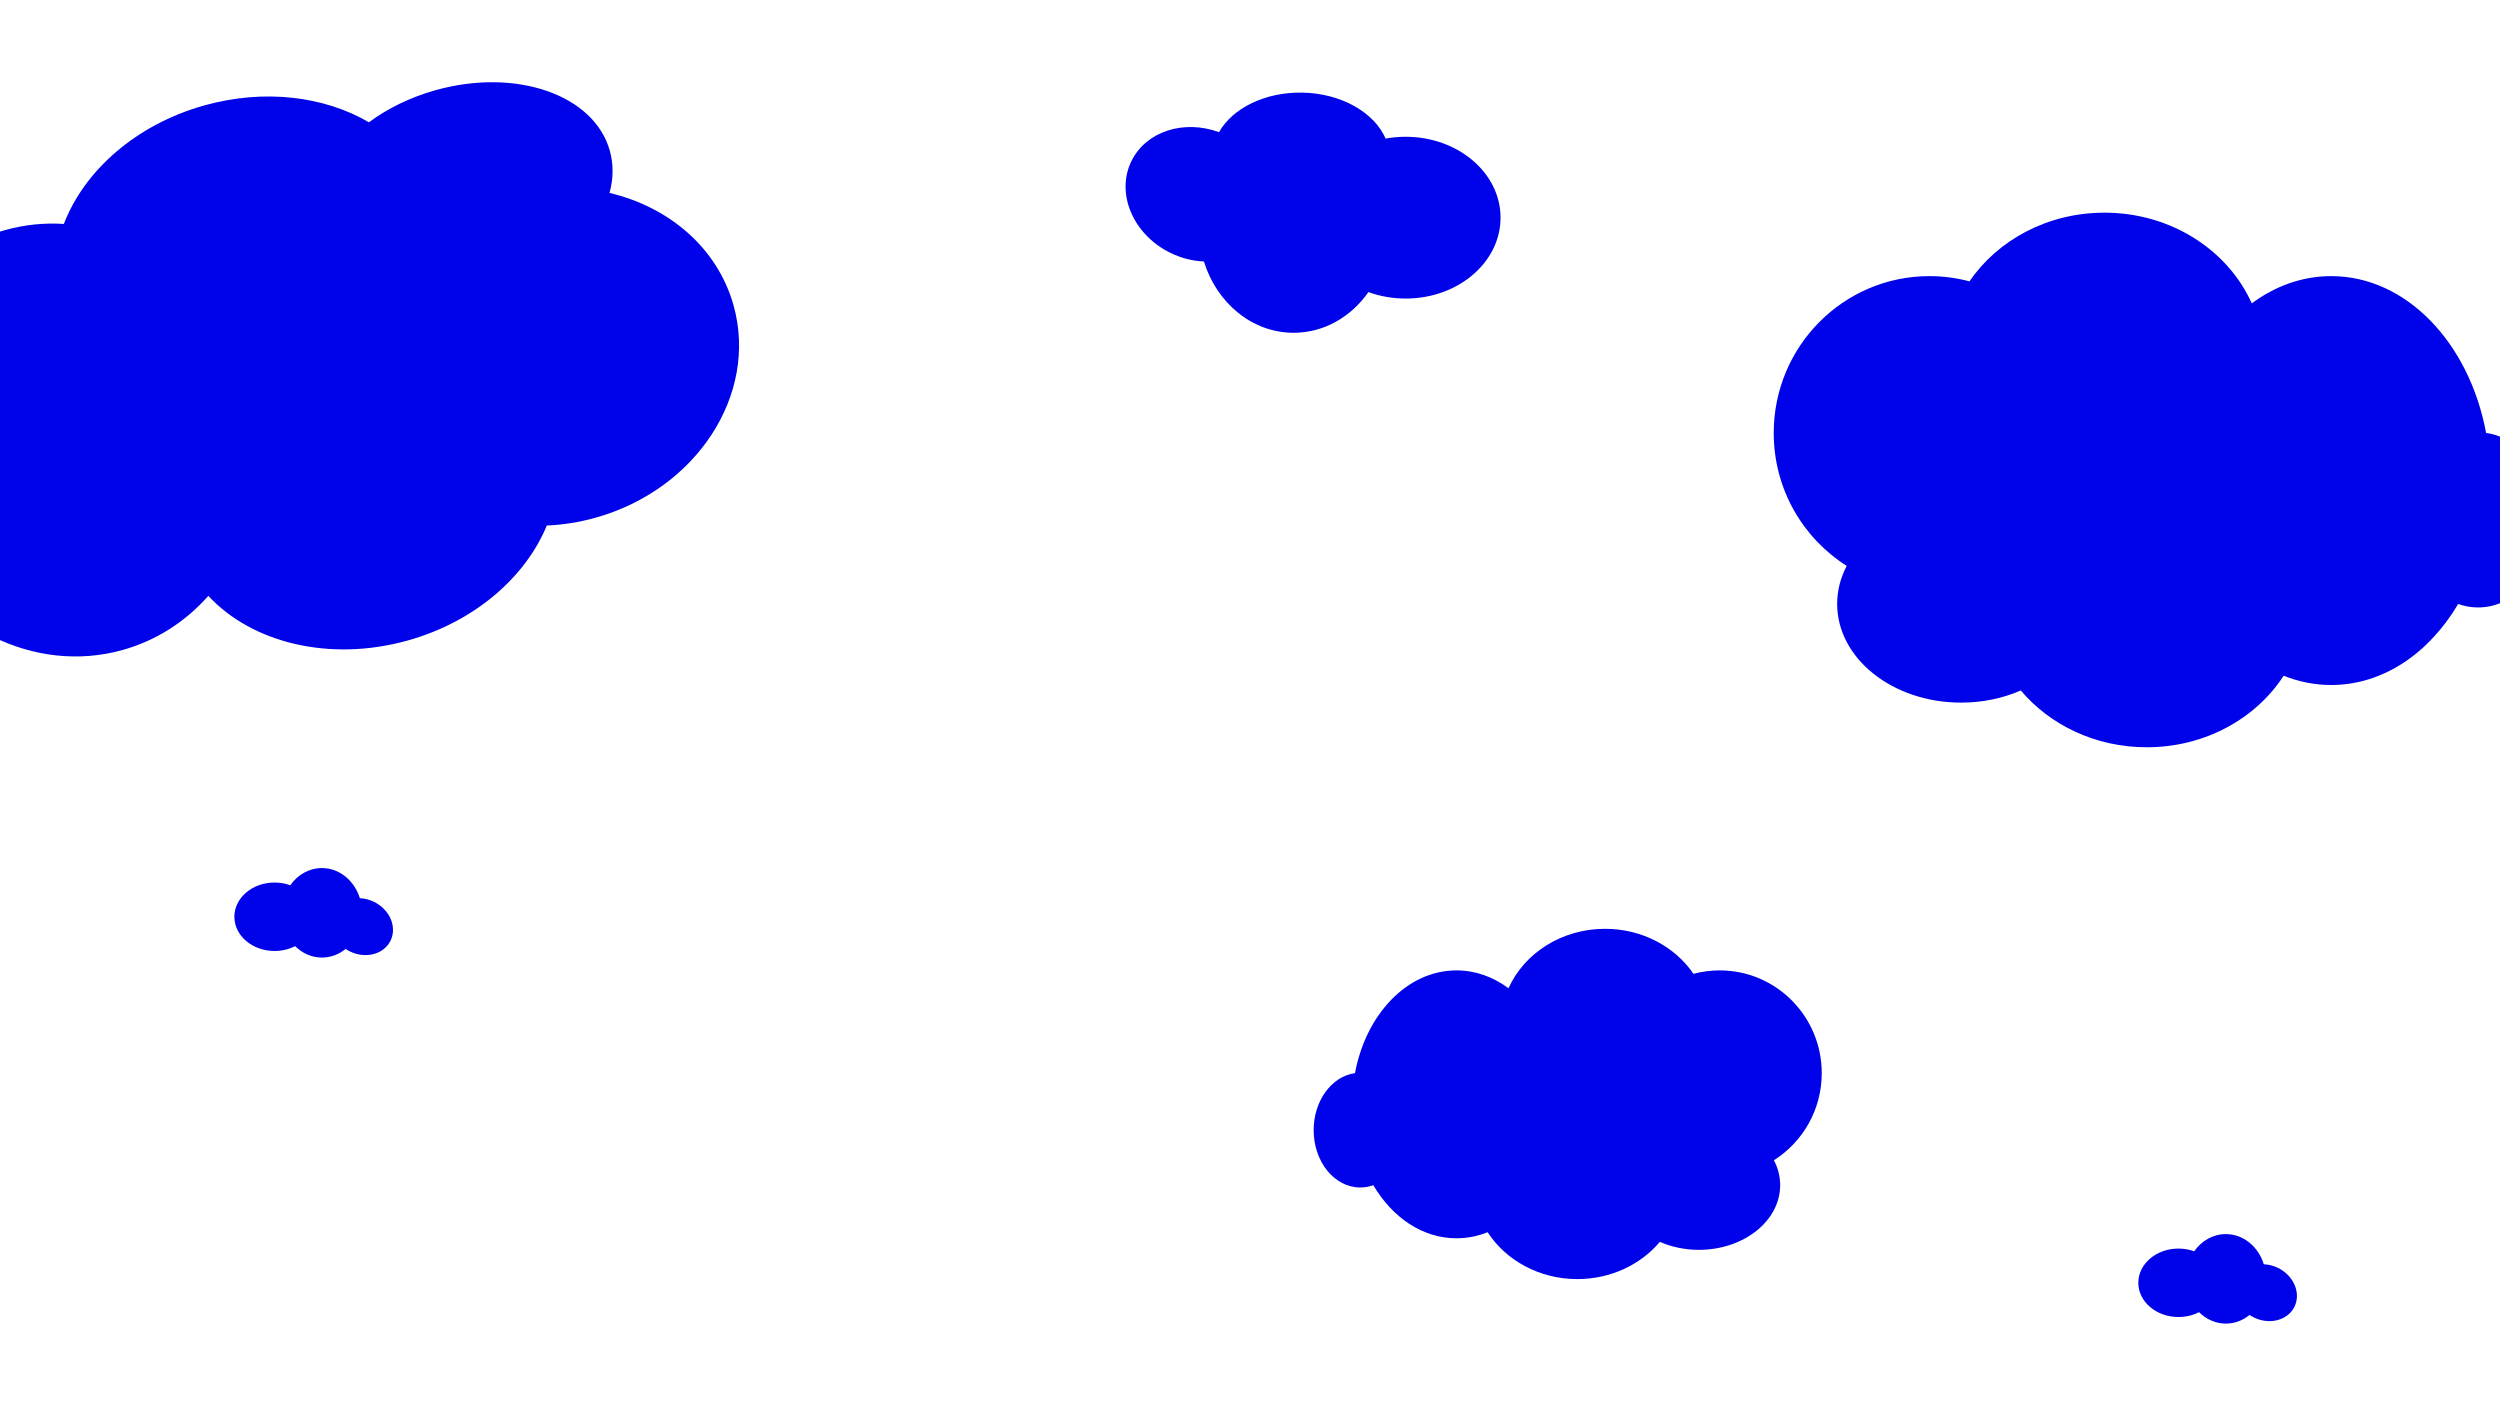
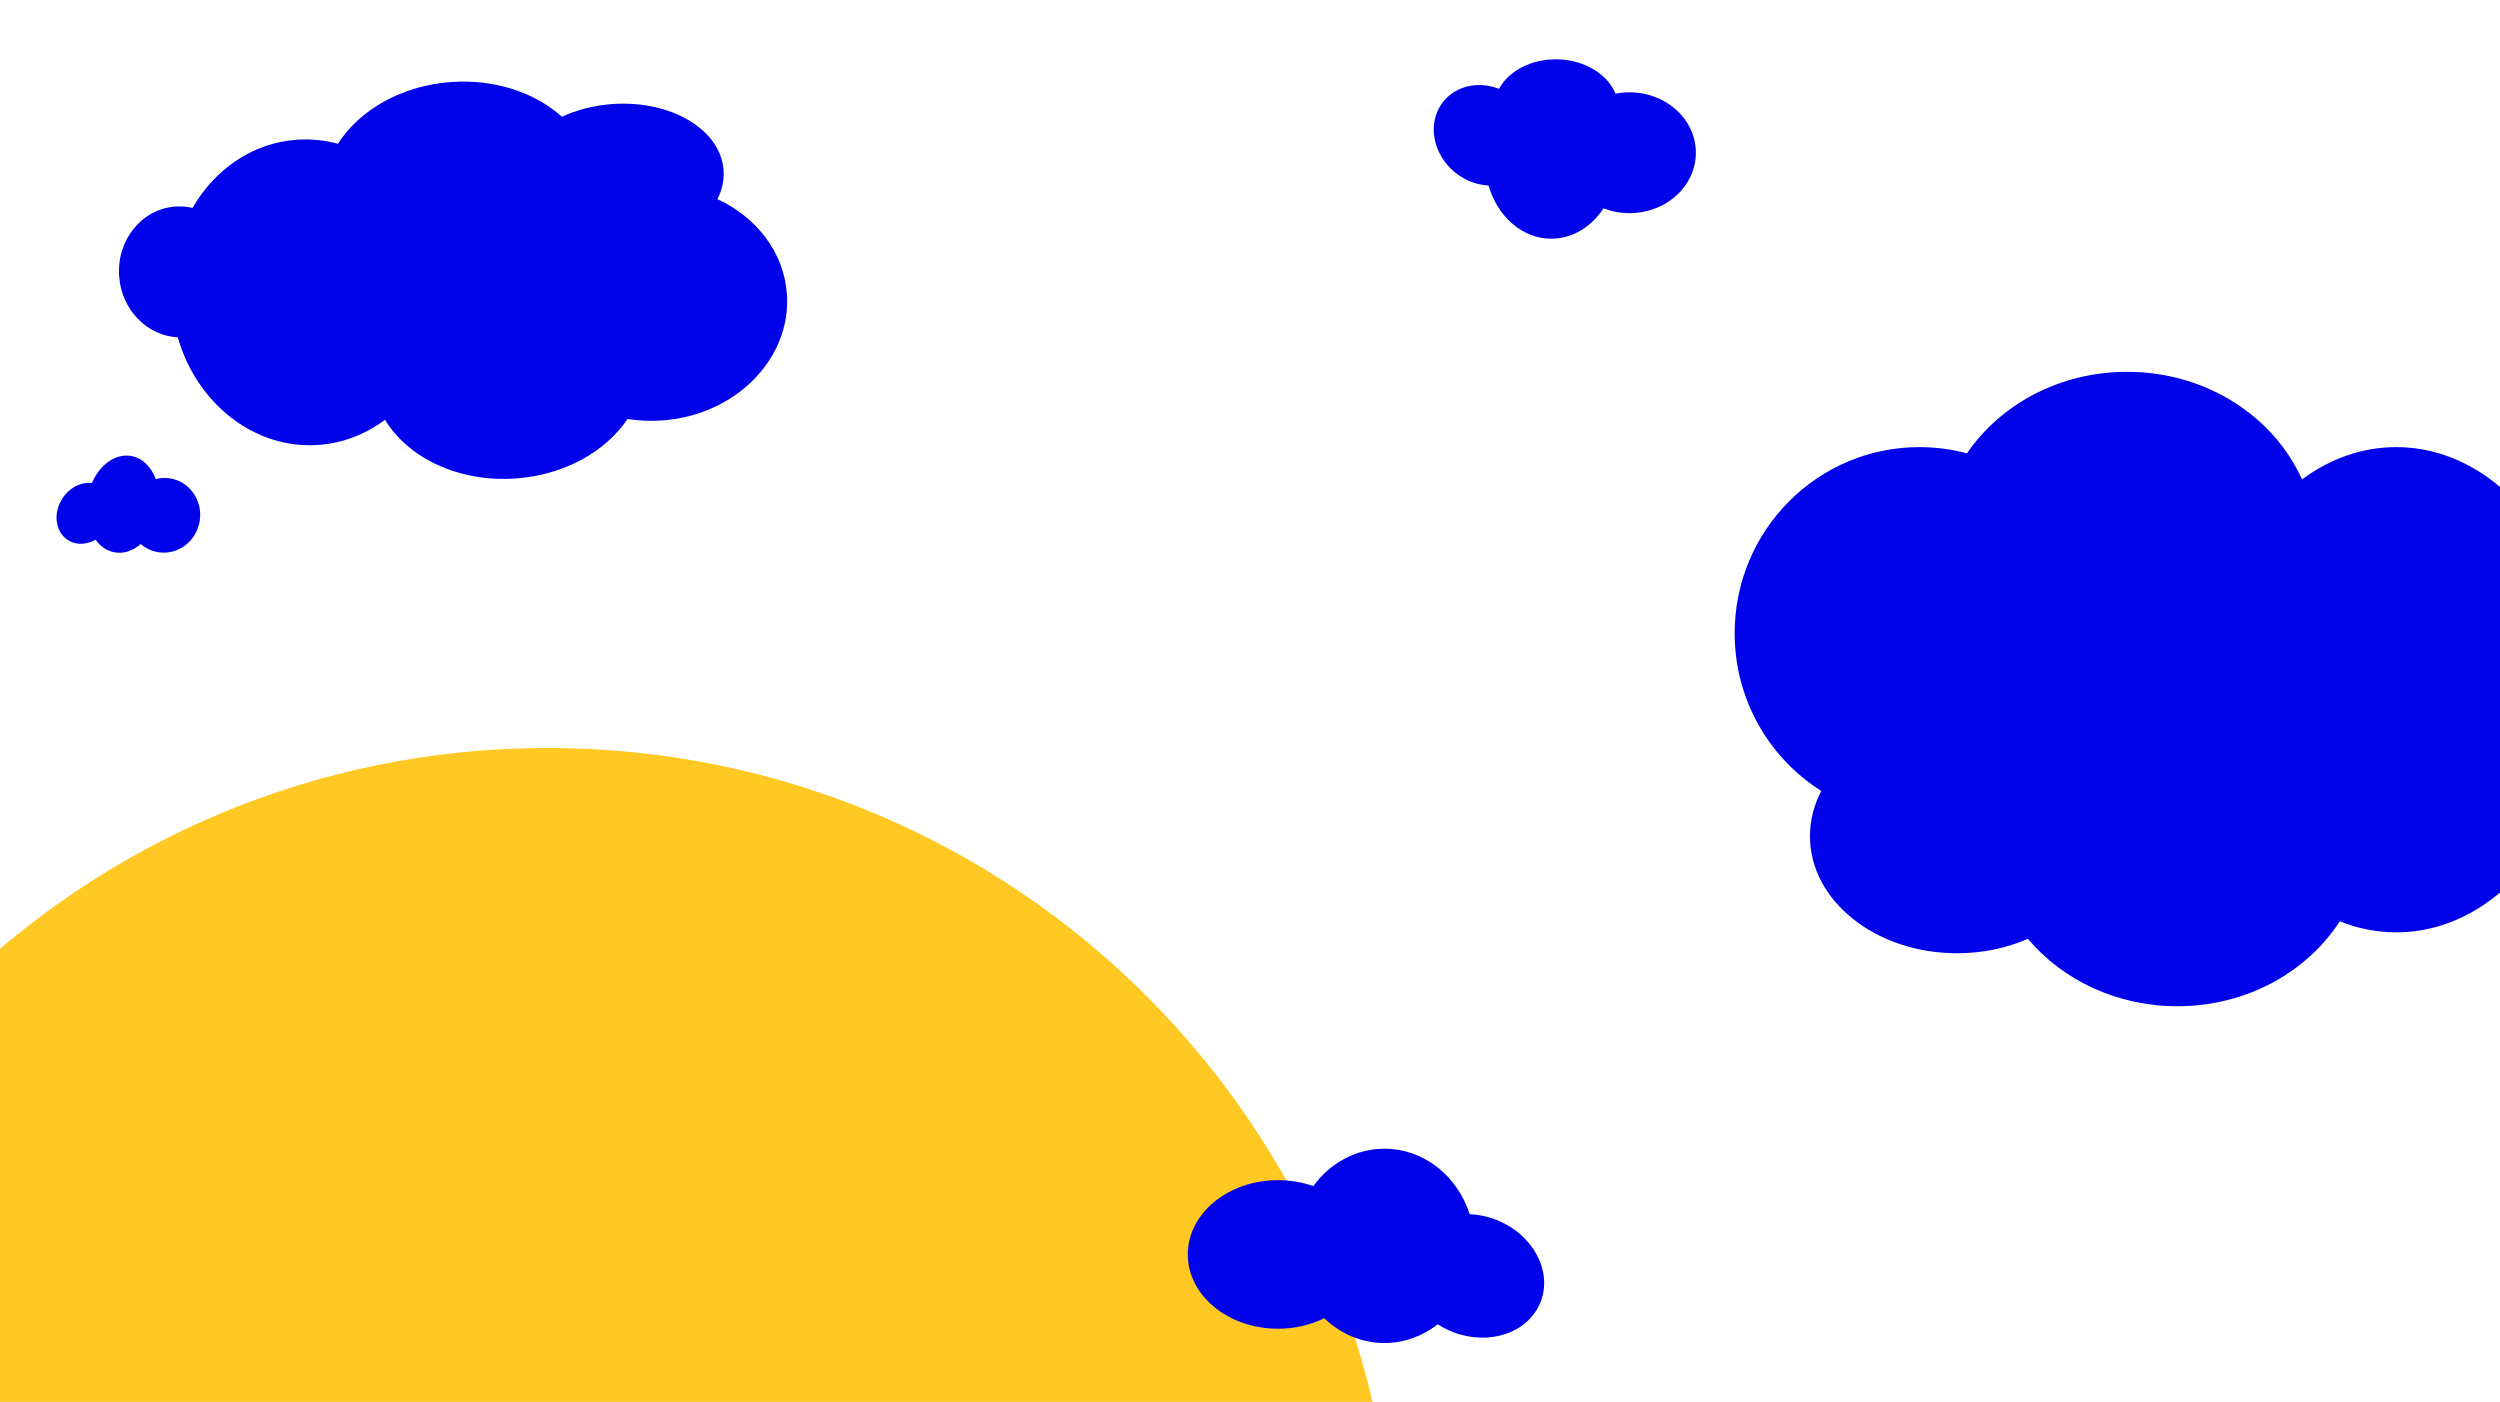
<svg xmlns="http://www.w3.org/2000/svg" width="1728" height="969" viewBox="0 0 1728 969" fill="none">
  <g clip-path="url(#clip0_686_4372)">
    <rect width="1728" height="969" fill="white" />
-     <path fill-rule="evenodd" clip-rule="evenodd" d="M1454.61 147C1500.58 147 1539.97 172.9 1556.43 209.685C1572.59 197.707 1591.35 190.854 1611.35 190.854C1663.3 190.854 1706.84 237.079 1718.39 299.246C1742.93 302.627 1762 328.256 1762 359.37C1762 392.785 1740 419.873 1712.87 419.873C1708.08 419.873 1703.46 419.032 1699.09 417.463C1679 451.493 1647.17 473.473 1611.35 473.473C1599.9 473.473 1588.85 471.225 1578.47 467.056C1559.28 496.672 1524.09 516.514 1483.85 516.514C1448.42 516.514 1416.91 501.134 1396.78 477.243C1384.54 482.604 1370.49 485.654 1355.53 485.654C1308.21 485.654 1269.85 455.112 1269.85 417.436C1269.85 408.119 1272.2 399.238 1276.45 391.148C1246.14 371.968 1226 337.991 1226 299.273C1226 239.395 1274.18 190.854 1333.61 190.854C1343.18 190.854 1352.47 192.115 1361.31 194.481C1380.76 165.962 1415.28 147 1454.61 147Z" fill="#0002EA" />
-     <path fill-rule="evenodd" clip-rule="evenodd" d="M281.807 442.714C227.72 457.843 173.939 444.207 144.005 411.847C128.428 429.467 108.329 442.677 84.795 449.26C23.674 466.356 -40.833 433.214 -72.281 373.173C-102.119 377.775 -131.922 357.732 -140.86 325.778C-150.458 291.462 -132.358 256.404 -100.431 247.474C-94.805 245.9 -89.124 245.243 -83.531 245.416C-69.664 203.855 -38.535 170.809 3.612 159.02C17.088 155.251 30.729 153.924 44.144 154.788C58.215 118.058 93.923 86.099 141.264 72.857C182.945 61.199 224.444 66.623 254.988 84.533C267.844 75.001 283.508 67.243 301.1 62.322C356.775 46.749 410.681 65.491 421.503 104.183C424.18 113.751 423.971 123.643 421.298 133.349C462.462 143.073 495.922 171.338 507.044 211.1C524.244 272.592 481.504 338.297 411.582 357.855C400.313 361.007 389.026 362.768 377.948 363.247C363.248 398.937 328.086 429.769 281.807 442.714Z" fill="#0002EA" />
-     <path fill-rule="evenodd" clip-rule="evenodd" d="M1109.4 642C1079.28 642 1053.47 658.97 1042.69 683.071C1032.1 675.224 1019.81 670.734 1006.7 670.734C972.668 670.734 944.141 701.02 936.572 741.75C920.497 743.966 908 760.758 908 781.144C908 803.037 922.413 820.786 940.192 820.786C943.325 820.786 946.354 820.234 949.217 819.207C962.383 841.503 983.234 855.905 1006.7 855.905C1014.21 855.905 1021.45 854.433 1028.25 851.701C1040.82 871.105 1063.88 884.106 1090.24 884.106C1113.46 884.106 1134.1 874.028 1147.29 858.375C1155.31 861.888 1164.52 863.886 1174.32 863.886C1205.32 863.886 1230.45 843.875 1230.45 819.189C1230.45 813.085 1228.92 807.266 1226.13 801.966C1245.99 789.399 1259.19 767.137 1259.19 741.769C1259.19 702.537 1227.62 670.734 1188.68 670.734C1182.41 670.734 1176.33 671.56 1170.53 673.11C1157.79 654.424 1135.17 642 1109.4 642Z" fill="#0002EA" />
-     <path fill-rule="evenodd" clip-rule="evenodd" d="M238.89 655.9C234.298 659.652 228.632 661.867 222.502 661.867C215.387 661.867 208.896 658.881 203.985 653.972C199.823 656.097 194.953 657.318 189.749 657.318C174.424 657.318 162 646.727 162 633.663C162 620.599 174.424 610.008 189.749 610.008C193.611 610.008 197.289 610.68 200.63 611.895C205.708 604.655 213.618 600 222.502 600C234.661 600 244.994 608.718 248.744 620.852C252.052 620.988 255.463 621.834 258.717 623.457C269.58 628.875 274.581 640.897 269.886 650.31C265.192 659.722 252.58 662.961 241.717 657.543C240.725 657.048 239.781 656.498 238.89 655.9Z" fill="#0002EA" />
-     <path fill-rule="evenodd" clip-rule="evenodd" d="M1554.89 908.9C1550.3 912.652 1544.63 914.867 1538.5 914.867C1531.39 914.867 1524.9 911.881 1519.98 906.972C1515.82 909.097 1510.95 910.318 1505.75 910.318C1490.42 910.318 1478 899.727 1478 886.663C1478 873.599 1490.42 863.008 1505.75 863.008C1509.61 863.008 1513.29 863.68 1516.63 864.895C1521.71 857.655 1529.62 853 1538.5 853C1550.66 853 1560.99 861.718 1564.74 873.852C1568.05 873.988 1571.46 874.834 1574.72 876.457C1585.58 881.875 1590.58 893.897 1585.89 903.31C1581.19 912.722 1568.58 915.961 1557.72 910.543C1556.72 910.048 1555.78 909.498 1554.89 908.9Z" fill="#0002EA" />
-     <path fill-rule="evenodd" clip-rule="evenodd" d="M957.74 95.784C962.203 94.966 966.836 94.536 971.586 94.536C1007.81 94.536 1037.18 119.569 1037.18 150.449C1037.18 181.328 1007.81 206.361 971.586 206.361C962.458 206.361 953.765 204.772 945.868 201.9C933.863 219.015 915.168 230.017 894.168 230.017C865.428 230.017 841.006 209.411 832.141 180.729C824.322 180.407 816.26 178.407 808.569 174.571C782.892 161.765 771.072 133.348 782.168 111.1C792.384 90.618 818.461 82.505 842.572 91.339C851.897 74.89 874.232 63.549 900.094 64.014C927.172 64.501 949.921 77.782 957.74 95.784Z" fill="#0002EA" />
+     <circle cx="378.5" cy="1102.5" r="585.5" fill="#FFC823" />
+     <path fill-rule="evenodd" clip-rule="evenodd" d="M1470.3 257C1524.86 257 1571.6 287.736 1591.13 331.39C1610.31 317.176 1632.57 309.043 1656.31 309.043C1717.96 309.043 1769.63 363.9 1783.34 437.675C1812.45 441.687 1835.09 472.102 1835.09 509.026C1835.09 548.681 1808.98 580.827 1776.78 580.827C1771.1 580.827 1765.62 579.829 1760.43 577.967C1736.59 618.351 1698.82 644.435 1656.31 644.435C1642.72 644.435 1629.61 641.769 1617.29 636.82C1594.51 671.967 1552.75 695.514 1505 695.514C1462.96 695.514 1425.56 677.261 1401.67 648.91C1387.15 655.272 1370.47 658.891 1352.72 658.891C1296.57 658.891 1251.04 622.646 1251.04 577.935C1251.04 566.878 1253.83 556.339 1258.87 546.738C1222.9 523.977 1199 483.655 1199 437.707C1199 366.648 1256.17 309.043 1326.7 309.043C1338.07 309.043 1349.08 310.539 1359.57 313.347C1382.66 279.503 1423.62 257 1470.3 257Z" fill="#0002EA" />
+     <path fill-rule="evenodd" clip-rule="evenodd" d="M356.493 330.727C317.181 333.525 282.123 316.589 266.093 290.133C252.907 300.057 237.232 306.314 220.127 307.531C175.703 310.693 136.013 278.839 122.833 233.14C101.672 232.109 84 214.14 82.347 190.915C80.572 165.974 97.945 144.416 121.15 142.764C125.24 142.473 129.237 142.82 133.058 143.725C148.434 117.101 174.481 98.758 205.114 96.578C214.909 95.881 224.474 96.886 233.575 99.367C248.413 76.093 277.454 59.141 311.863 56.692C342.158 54.536 369.926 64.099 388.407 80.707C398.586 75.961 410.445 72.829 423.232 71.919C463.697 69.04 498.123 89.503 500.124 117.625C500.619 124.579 499.085 131.35 495.883 137.647C522.816 150.119 541.847 174.255 543.904 203.155C547.084 247.849 508.464 287.013 457.643 290.629C449.452 291.212 441.445 290.836 433.761 289.608C418.638 312.079 390.13 328.333 356.493 330.727Z" fill="#0002EA" />
+     <path fill-rule="evenodd" clip-rule="evenodd" d="M993.73 915.339C983.414 923.483 970.687 928.292 956.917 928.292C940.932 928.292 926.352 921.811 915.318 911.155C905.968 915.767 895.029 918.418 883.338 918.418C848.91 918.418 821 895.429 821 867.071C821 838.713 848.91 815.724 883.338 815.724C892.013 815.724 900.275 817.184 907.78 819.822C919.19 804.104 936.958 794 956.917 794C984.232 794 1007.44 812.923 1015.87 839.263C1023.3 839.559 1030.96 841.395 1038.27 844.918C1062.68 856.678 1073.91 882.775 1063.36 903.206C1052.82 923.637 1024.49 930.666 1000.08 918.906C997.853 917.831 995.733 916.637 993.73 915.339Z" fill="#0002EA" />
+     <path fill-rule="evenodd" clip-rule="evenodd" d="M66.046 373.028C69.447 377.74 74.07 380.951 79.494 381.84C85.792 382.872 92.063 380.594 97.278 376.013C100.585 378.908 104.679 380.931 109.285 381.686C122.847 383.909 135.714 374.291 138.023 360.203C140.332 346.116 131.209 332.894 117.646 330.671C114.228 330.111 110.855 330.303 107.683 331.128C104.468 322.584 98.291 316.417 90.428 315.129C79.668 313.365 68.983 321.266 63.52 333.806C60.568 333.474 57.4 333.891 54.233 335.169C43.662 339.436 37.112 351.674 39.603 362.505C42.094 373.335 52.683 378.656 63.254 374.39C64.22 374 65.152 373.544 66.046 373.028Z" fill="#0002EA" />
+     <path fill-rule="evenodd" clip-rule="evenodd" d="M1116.65 64.74C1119.77 64.129 1123 63.808 1126.33 63.808C1151.65 63.808 1172.18 82.505 1172.18 105.57C1172.18 128.634 1151.65 147.332 1126.33 147.332C1119.94 147.332 1113.87 146.144 1108.35 143.999C1099.96 156.783 1086.89 165 1072.21 165C1052.12 165 1035.04 149.609 1028.85 128.187C1023.38 127.946 1017.75 126.452 1012.37 123.587C994.42 114.022 986.157 92.797 993.914 76.18C1001.06 60.881 1019.28 54.821 1036.14 61.42C1042.66 49.134 1058.27 40.663 1076.35 41.011C1095.28 41.374 1111.18 51.294 1116.65 64.74Z" fill="#0002EA" />
  </g>
  <defs>
    <clipPath id="clip0_686_4372">
      <rect width="1728" height="969" fill="white" />
    </clipPath>
  </defs>
</svg>
